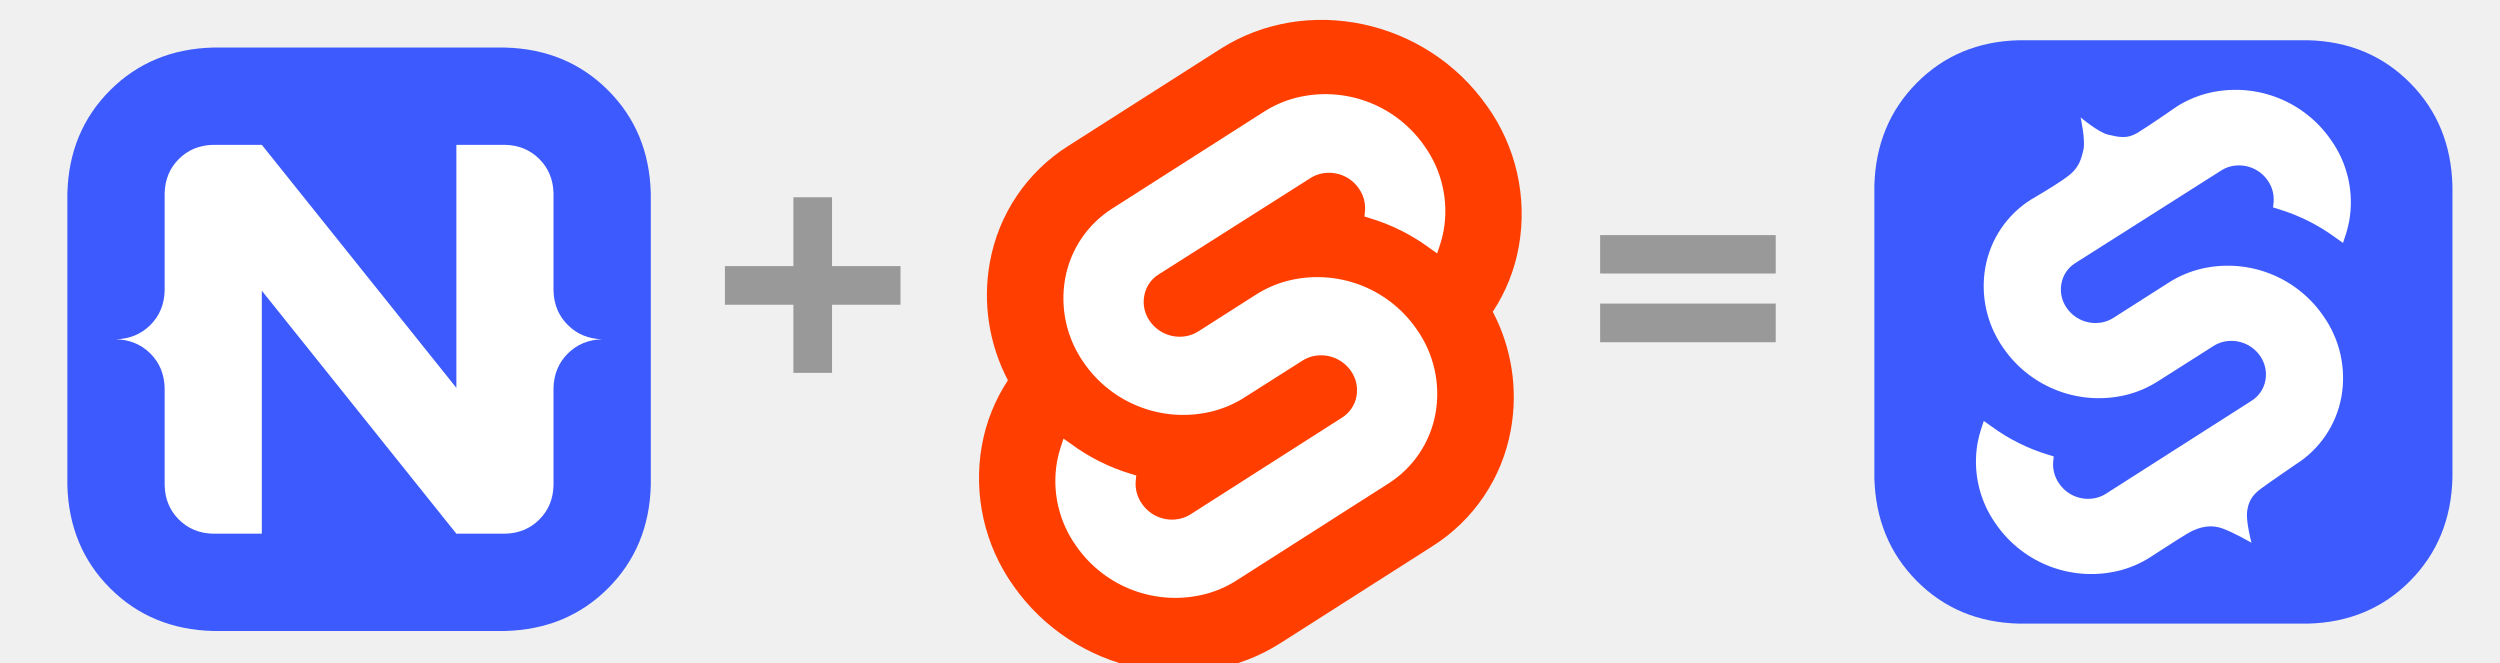
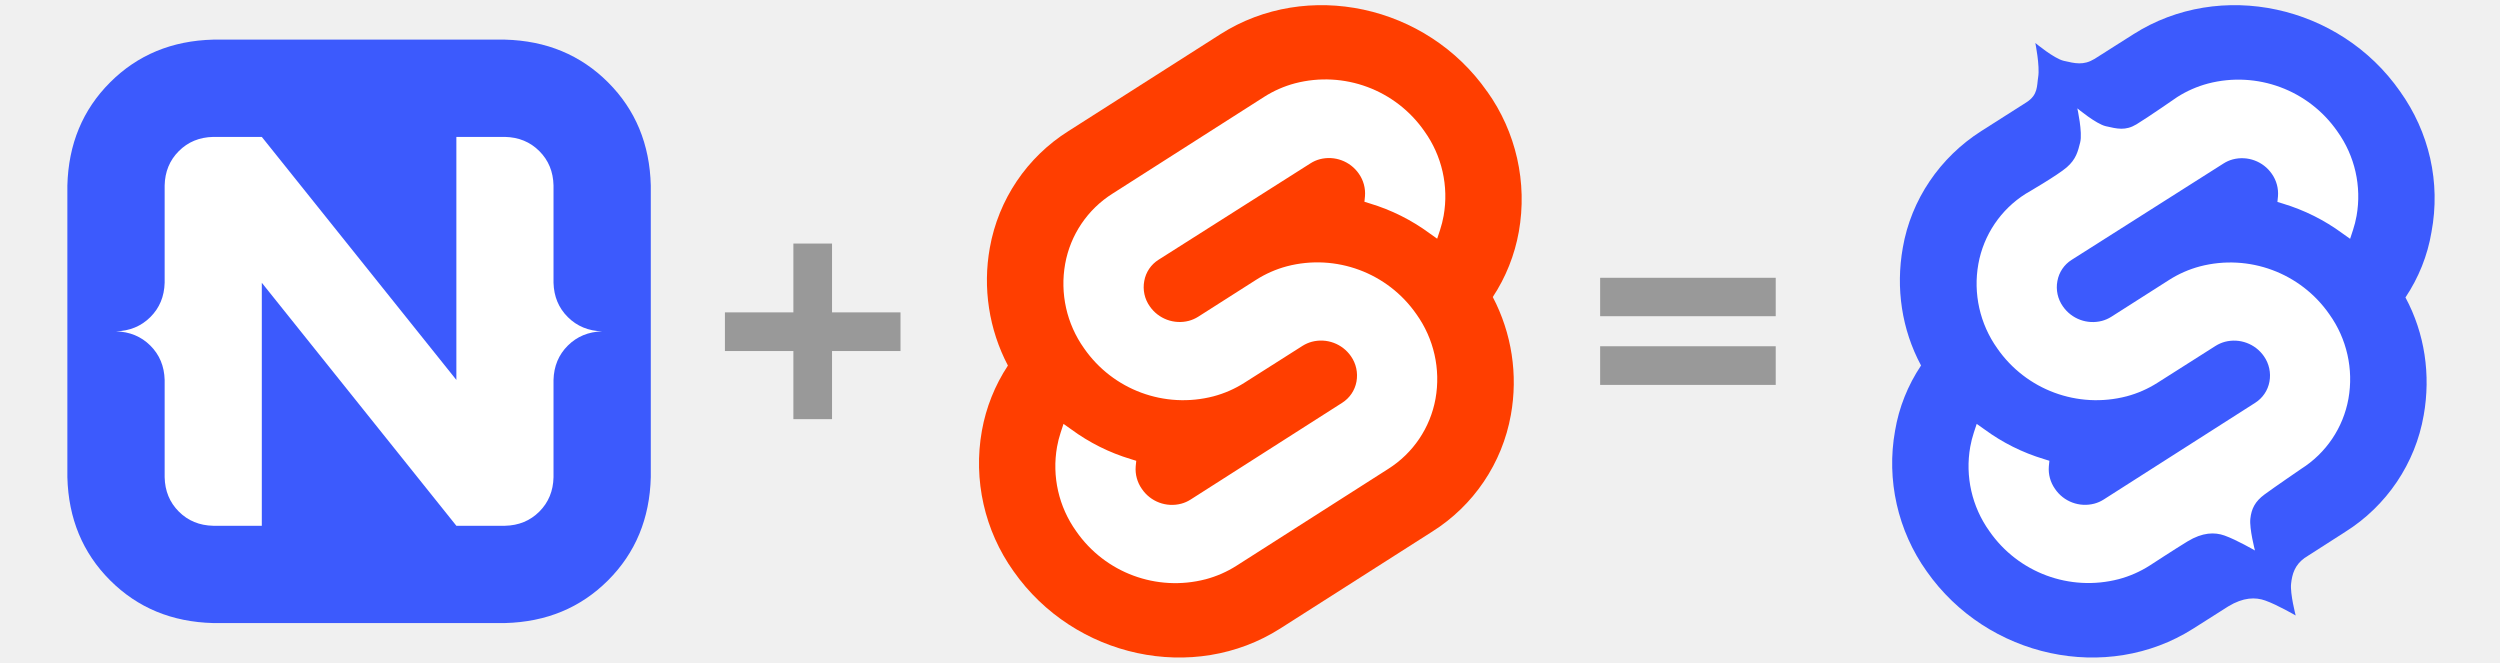
<svg xmlns="http://www.w3.org/2000/svg" viewBox="0 0 331.469 87.865" version="1.1" id="svg3688" width="331.469" height="87.865">
  <defs id="defs3692" />
  <g id="g3715" transform="translate(331.5802,-51.31328)">
    <g id="g4576">
-       <g id="g4640" transform="matrix(0.9418895,0,0,0.9418895,36.74399,6.261178)">
-         <path id="path2" d="m -51.782,59.511 c 3.827,3.862 5.814,8.701 5.959,14.515 v 41.062 c -0.145,5.813 -2.132,10.653 -5.959,14.515 -3.827,3.862 -8.623,5.868 -14.385,6.015 h -40.688 c -5.761,-0.148 -10.556,-2.153 -14.383,-6.015 -3.827,-3.862 -5.814,-8.702 -5.961,-14.515 V 74.026 c 0.146,-5.814 2.133,-10.653 5.961,-14.515 3.827,-3.862 8.622,-5.868 14.383,-6.015 h 40.688 c 5.761,0.148 10.557,2.153 14.385,6.015 z M -120.423,94.556 c 84.188,19.32 42.094,9.66 0,0 z" style="fill:#3c5afd;fill-opacity:1;stroke-width:0.319" />
-         <path style="fill:#ffffff;stroke-width:0.748" d="m -92.562,128.113 c -6.621,1.721 -13.612,-0.871 -17.511,-6.493 -2.368,-3.305 -3.303,-7.426 -2.596,-11.429 0.117,-0.651 0.28,-1.294 0.486,-1.922 l 0.389,-1.182 1.055,0.748 c 2.431,1.788 5.151,3.147 8.041,4.017 l 0.748,0.232 -0.075,0.748 c -0.089,1.083 0.204,2.163 0.83,3.052 1.169,1.736 3.31,2.54 5.333,2.005 0.445,-0.119 0.869,-0.306 1.257,-0.553 l 20.517,-13.097 c 1.018,-0.642 1.72,-1.681 1.937,-2.865 0.222,-1.201 -0.048,-2.44 -0.748,-3.441 -1.176,-1.696 -3.284,-2.478 -5.281,-1.96 -0.447,0.121 -0.873,0.307 -1.264,0.554 l -7.869,4.997 c -1.289,0.822 -2.697,1.44 -4.174,1.833 -6.625,1.726 -13.624,-0.867 -17.525,-6.493 -2.355,-3.311 -3.277,-7.431 -2.558,-11.429 0.707,-3.925 3.03,-7.372 6.403,-9.5 0,0 4.326,-2.5 5.58,-3.595 1.254,-1.094 1.501,-2.147 1.807,-3.367 0.337,-1.348 -0.385,-4.608 -0.385,-4.608 0,0 2.536,2.118 3.855,2.418 1.526,0.346 2.652,0.65 4.153,-0.255 1.5,-0.904 5.516,-3.691 5.516,-3.691 1.289,-0.822 2.697,-1.44 4.174,-1.833 6.623,-1.725 13.619,0.868 17.518,6.493 2.368,3.305 3.303,7.426 2.596,11.429 -0.117,0.651 -0.28,1.294 -0.486,1.922 l -0.389,1.182 -1.055,-0.748 c -2.431,-1.788 -5.151,-3.147 -8.041,-4.017 l -0.748,-0.232 0.075,-0.748 c 0.089,-1.083 -0.204,-2.163 -0.83,-3.052 -1.174,-1.697 -3.284,-2.48 -5.281,-1.96 -0.445,0.119 -0.869,0.306 -1.257,0.554 l -20.57,13.052 c -1.018,0.641 -1.719,1.681 -1.93,2.865 -0.23,1.201 0.04,2.444 0.748,3.441 1.176,1.696 3.284,2.478 5.281,1.96 0.447,-0.121 0.873,-0.307 1.264,-0.554 l 7.839,-4.997 c 1.289,-0.822 2.697,-1.44 4.174,-1.833 6.625,-1.726 13.624,0.867 17.525,6.493 2.363,3.308 3.293,7.428 2.581,11.429 -0.707,3.925 -3.03,7.372 -6.403,9.5 0,0 -3.642,2.492 -4.95,3.456 -1.308,0.963 -1.787,1.954 -1.932,3.304 -0.145,1.35 0.624,4.293 0.624,4.293 0,0 -2.468,-1.439 -4.121,-2.027 -1.331,-0.473 -2.966,-0.449 -5.015,0.797 -1.632,0.992 -5.131,3.274 -5.131,3.274 -1.289,0.822 -2.697,1.44 -4.174,1.833" id="path3711" />
+       <g id="g47" transform="translate(0,-1.050761)">
+         <rect y="66.669" x="-314.241" height="57.797" width="60.424" id="rect5209" style="opacity:1;vector-effect:none;fill:#ffffff;fill-opacity:1;stroke:#ffffff;stroke-width:3.78;stroke-linecap:butt;stroke-linejoin:miter;stroke-miterlimit:4;stroke-dasharray:none;stroke-dashoffset:0;stroke-opacity:1" />
+         <g transform="matrix(0.302172,0,0,0.302172,-322.648,57.61836)" id="g4580">
+           <path style="fill:#3c5afd" id="path4578" d="m 237.248,18.752 c 12.04,12.04 18.291,27.123 18.747,45.247 V 192.001 c -0.457,18.12 -6.707,33.207 -18.747,45.247 C 225.208,249.289 210.121,255.539 191.997,256 H 63.999 C 45.874,255.539 30.792,249.289 18.752,237.248 6.711,225.208 0.461,210.121 0,192.001 V 63.999 C 0.461,45.874 6.711,30.792 18.752,18.752 30.792,6.711 45.874,0.461 63.999,0 H 191.997 c 18.125,0.461 33.211,6.711 45.252,18.752 z M 219.593,121.752 c -4.023,-4.002 -6.114,-9.024 -6.28,-15.065 V 63.999 c -0.128,-6.041 -2.202,-11.072 -6.221,-15.091 -4.019,-4.023 -9.054,-6.093 -15.095,-6.221 H 170.685 V 149.314 L 85.315,42.687 H 63.999 c -6.041,0.128 -11.072,2.197 -15.091,6.221 -4.023,4.019 -6.093,9.049 -6.221,15.091 v 42.687 c -0.166,6.042 -2.257,11.063 -6.28,15.065 -4.019,3.998 -9.049,6.08 -15.091,6.246 6.042,0.171 11.072,2.253 15.091,6.251 4.023,4.002 6.114,9.024 6.28,15.065 v 42.687 c 0.128,6.037 2.197,11.072 6.221,15.091 4.019,4.019 9.049,6.093 15.091,6.221 H 85.315 V 106.686 l 85.37,106.626 h 21.312 c 6.042,-0.128 11.076,-2.202 15.095,-6.221 4.019,-4.019 6.093,-9.054 6.221,-15.091 v -42.687 c 0.166,-6.042 2.257,-11.063 6.28,-15.065 4.019,-3.998 9.049,-6.08 15.091,-6.251 -6.042,-0.166 -11.072,-2.248 -15.091,-6.246 z" />
+         </g>
      </g>
-       <rect style="opacity:1;vector-effect:none;fill:#ffffff;fill-opacity:1;stroke:#ffffff;stroke-width:3.78;stroke-linecap:butt;stroke-linejoin:miter;stroke-miterlimit:4;stroke-dasharray:none;stroke-dashoffset:0;stroke-opacity:1" id="rect5209" width="60.424" height="57.797" x="-314.241" y="66.669" />
-       <g id="g4580" transform="matrix(0.302172,0,0,0.302172,-322.648,57.61836)">
-         <path d="m 237.248,18.752 c 12.04,12.04 18.291,27.123 18.747,45.247 V 192.001 c -0.457,18.12 -6.707,33.207 -18.747,45.247 C 225.208,249.289 210.121,255.539 191.997,256 H 63.999 C 45.874,255.539 30.792,249.289 18.752,237.248 6.711,225.208 0.461,210.121 0,192.001 V 63.999 C 0.461,45.874 6.711,30.792 18.752,18.752 30.792,6.711 45.874,0.461 63.999,0 H 191.997 c 18.125,0.461 33.211,6.711 45.252,18.752 z M 219.593,121.752 c -4.023,-4.002 -6.114,-9.024 -6.28,-15.065 V 63.999 c -0.128,-6.041 -2.202,-11.072 -6.221,-15.091 -4.019,-4.023 -9.054,-6.093 -15.095,-6.221 H 170.685 V 149.314 L 85.315,42.687 H 63.999 c -6.041,0.128 -11.072,2.197 -15.091,6.221 -4.023,4.019 -6.093,9.049 -6.221,15.091 v 42.687 c -0.166,6.042 -2.257,11.063 -6.28,15.065 -4.019,3.998 -9.049,6.08 -15.091,6.246 6.042,0.171 11.072,2.253 15.091,6.251 4.023,4.002 6.114,9.024 6.28,15.065 v 42.687 c 0.128,6.037 2.197,11.072 6.221,15.091 4.019,4.019 9.049,6.093 15.091,6.221 H 85.315 V 106.686 l 85.37,106.626 h 21.312 c 6.042,-0.128 11.076,-2.202 15.095,-6.221 4.019,-4.019 6.093,-9.054 6.221,-15.091 v -42.687 c 0.166,-6.042 2.257,-11.063 6.28,-15.065 4.019,-3.998 9.049,-6.08 15.091,-6.251 -6.042,-0.166 -11.072,-2.248 -15.091,-6.246 z" id="path4578" style="fill:#3c5afd" />
+       <g id="g42" transform="translate(0,-1.95256)">
+         <path id="path4608" d="m -134.411,65.391 c -8.025,-11.492 -23.885,-14.9 -35.354,-7.593 l -20.14,12.84 a 23.057,23.057 0 0 0 -10.436,15.471 24.346,24.346 0 0 0 2.397,15.625 23.101,23.101 0 0 0 -3.452,8.648 24.632,24.632 0 0 0 4.199,18.623 c 8.062,11.492 23.892,14.9 35.362,7.593 l 20.14,-12.84 a 23.071,23.071 0 0 0 10.436,-15.471 24.346,24.346 0 0 0 -2.397,-15.64 23.101,23.101 0 0 0 3.452,-8.648 24.603,24.603 0 0 0 -4.207,-18.623" style="fill:#ff3e00;stroke-width:0.733" />
+         <path id="path4610" d="m -171.729,130.068 a 15.984,15.984 0 0 1 -17.157,-6.361 14.804,14.804 0 0 1 -2.543,-11.199 13.925,13.925 0 0 1 0.476,-1.884 l 0.381,-1.158 1.033,0.733 a 25.886,25.886 0 0 0 7.879,3.936 l 0.733,0.227 -0.073,0.733 a 4.544,4.544 0 0 0 0.814,2.99 4.815,4.815 0 0 0 5.225,1.964 4.397,4.397 0 0 0 1.231,-0.542 l 20.103,-12.833 a 4.221,4.221 0 0 0 1.898,-2.807 4.463,4.463 0 0 0 -0.733,-3.371 4.822,4.822 0 0 0 -5.174,-1.92 4.551,4.551 0 0 0 -1.239,0.542 l -7.71,4.896 a 14.57,14.57 0 0 1 -4.09,1.796 15.992,15.992 0 0 1 -17.172,-6.361 14.804,14.804 0 0 1 -2.506,-11.199 13.925,13.925 0 0 1 6.274,-9.308 l 20.11,-12.833 a 14.57,14.57 0 0 1 4.09,-1.796 15.984,15.984 0 0 1 17.164,6.361 14.804,14.804 0 0 1 2.543,11.199 13.925,13.925 0 0 1 -0.476,1.884 l -0.381,1.158 -1.033,-0.733 a 25.886,25.886 0 0 0 -7.879,-3.936 l -0.733,-0.227 0.073,-0.733 a 4.544,4.544 0 0 0 -0.814,-2.99 4.815,4.815 0 0 0 -5.174,-1.92 4.397,4.397 0 0 0 -1.231,0.542 l -20.154,12.789 a 4.185,4.185 0 0 0 -1.891,2.807 4.397,4.397 0 0 0 0.733,3.371 4.822,4.822 0 0 0 5.174,1.92 4.551,4.551 0 0 0 1.239,-0.542 l 7.681,-4.896 a 14.57,14.57 0 0 1 4.09,-1.796 15.992,15.992 0 0 1 17.172,6.361 14.804,14.804 0 0 1 2.528,11.199 13.925,13.925 0 0 1 -6.274,9.308 l -20.11,12.833 a 14.57,14.57 0 0 1 -4.09,1.796" style="fill:#ffffff;stroke-width:0.733" />
      </g>
-       <path style="fill:#ff3e00;stroke-width:0.733" d="m -134.411,65.391 c -8.025,-11.492 -23.885,-14.9 -35.354,-7.593 l -20.14,12.84 a 23.057,23.057 0 0 0 -10.436,15.471 24.346,24.346 0 0 0 2.397,15.625 23.101,23.101 0 0 0 -3.452,8.648 24.632,24.632 0 0 0 4.199,18.623 c 8.062,11.492 23.892,14.9 35.362,7.593 l 20.14,-12.84 a 23.071,23.071 0 0 0 10.436,-15.471 24.346,24.346 0 0 0 -2.397,-15.64 23.101,23.101 0 0 0 3.452,-8.648 24.603,24.603 0 0 0 -4.207,-18.623" id="path4608" />
-       <path style="fill:#ffffff;stroke-width:0.733" d="m -171.729,130.068 a 15.984,15.984 0 0 1 -17.157,-6.361 14.804,14.804 0 0 1 -2.543,-11.199 13.925,13.925 0 0 1 0.476,-1.884 l 0.381,-1.158 1.033,0.733 a 25.886,25.886 0 0 0 7.879,3.936 l 0.733,0.227 -0.073,0.733 a 4.544,4.544 0 0 0 0.814,2.99 4.815,4.815 0 0 0 5.225,1.964 4.397,4.397 0 0 0 1.231,-0.542 l 20.103,-12.833 a 4.221,4.221 0 0 0 1.898,-2.807 4.463,4.463 0 0 0 -0.733,-3.371 4.822,4.822 0 0 0 -5.174,-1.92 4.551,4.551 0 0 0 -1.239,0.542 l -7.71,4.896 a 14.57,14.57 0 0 1 -4.09,1.796 15.992,15.992 0 0 1 -17.172,-6.361 14.804,14.804 0 0 1 -2.506,-11.199 13.925,13.925 0 0 1 6.274,-9.308 l 20.11,-12.833 a 14.57,14.57 0 0 1 4.09,-1.796 15.984,15.984 0 0 1 17.164,6.361 14.804,14.804 0 0 1 2.543,11.199 13.925,13.925 0 0 1 -0.476,1.884 l -0.381,1.158 -1.033,-0.733 a 25.886,25.886 0 0 0 -7.879,-3.936 l -0.733,-0.227 0.073,-0.733 a 4.544,4.544 0 0 0 -0.814,-2.99 4.815,4.815 0 0 0 -5.174,-1.92 4.397,4.397 0 0 0 -1.231,0.542 l -20.154,12.789 a 4.185,4.185 0 0 0 -1.891,2.807 4.397,4.397 0 0 0 0.733,3.371 4.822,4.822 0 0 0 5.174,1.92 4.551,4.551 0 0 0 1.239,-0.542 l 7.681,-4.896 a 14.57,14.57 0 0 1 4.09,-1.796 15.992,15.992 0 0 1 17.172,6.361 14.804,14.804 0 0 1 2.528,11.199 13.925,13.925 0 0 1 -6.274,9.308 l -20.11,12.833 a 14.57,14.57 0 0 1 -4.09,1.796" id="path4610" />
-       <text xml:space="preserve" style="font-style:normal;font-variant:normal;font-weight:bold;font-stretch:normal;font-size:48px;line-height:24.983px;font-family:'Sitka Display';-inkscape-font-specification:'Sitka Display Bold';letter-spacing:0px;word-spacing:0px;fill:#999999;fill-opacity:1;stroke:none" x="-237.529" y="106.076" id="text4644">
-         <tspan id="tspan4642" x="-237.529" y="106.076">+</tspan>
+       <text xml:space="preserve" style="font-style:normal;font-variant:normal;font-weight:bold;font-stretch:normal;font-size:48px;line-height:24.983px;font-family:'Sitka Display';-inkscape-font-specification:'Sitka Display Bold';letter-spacing:0px;word-spacing:0px;fill:#999999;fill-opacity:1;stroke:none" x="-237.529" y="112.214" id="text4644">
+         <tspan id="tspan4642" x="-237.529" y="112.214">+</tspan>
      </text>
-       <text xml:space="preserve" style="font-style:normal;font-variant:normal;font-weight:bold;font-stretch:normal;font-size:48px;line-height:24.983px;font-family:'Sitka Display';-inkscape-font-specification:'Sitka Display, Bold';font-variant-ligatures:normal;font-variant-caps:normal;font-variant-numeric:normal;font-feature-settings:normal;text-align:start;letter-spacing:0px;word-spacing:0px;writing-mode:lr-tb;text-anchor:start;fill:#999999;fill-opacity:1;stroke:none" x="-121.483" y="106.485" id="text4644-5">
-         <tspan id="tspan4664" x="-121.483" y="106.485">=</tspan>
+       <text xml:space="preserve" style="font-style:normal;font-variant:normal;font-weight:bold;font-stretch:normal;font-size:48px;line-height:24.983px;font-family:'Sitka Display';-inkscape-font-specification:'Sitka Display, Bold';font-variant-ligatures:normal;font-variant-caps:normal;font-variant-numeric:normal;font-feature-settings:normal;text-align:start;letter-spacing:0px;word-spacing:0px;writing-mode:lr-tb;text-anchor:start;fill:#999999;fill-opacity:1;stroke:none" x="-121.483" y="112.142" id="text4644-5">
+         <tspan id="tspan4664" x="-121.483" y="112.142">=</tspan>
      </text>
+       <g id="g1870" transform="matrix(0.7725982,0,0,0.7725982,-33.62812,-55.09831)">
+         <path id="path877" d="m -36.36,145.107 c 0,0 0.798,3.955 0.489,5.841 -0.25,1.524 0.005,3.058 -2.024,4.349 l -7.734,4.921 c -7.086,4.509 -12.051,11.767 -13.475,20.023 -1.234,6.928 -0.19,14.044 3.131,20.213 -2.278,3.416 -3.795,7.213 -4.46,11.198 -1.518,8.446 0.475,17.176 5.409,24.104 10.439,14.899 30.935,19.264 45.739,9.869 l 6.027,-3.825 c 2.597,-1.579 4.669,-1.61 6.355,-1.01 2.094,0.745 5.222,2.569 5.222,2.569 0,0 -0.974,-3.73 -0.79,-5.441 0.184,-1.711 0.642,-3.202 2.299,-4.423 l 6.984,-4.478 c 7.117,-4.46 12.054,-11.767 13.477,-20.023 1.234,-6.927 0.189,-14.046 -3.132,-20.214 2.278,-3.416 3.796,-7.211 4.461,-11.197 1.613,-8.541 -0.381,-17.177 -5.411,-24.199 -10.344,-14.804 -30.842,-19.264 -45.74,-9.774 l -6.678,4.238 c -1.901,1.146 -3.329,0.763 -5.263,0.324 -1.671,-0.379 -4.887,-3.065 -4.887,-3.065 z" style="fill:#3c5afd;fill-opacity:1;stroke:none;stroke-width:0.237;stroke-opacity:1" />
+         <path style="fill:#ffffff;fill-opacity:1;stroke:none;stroke-width:0.237;stroke-miterlimit:4;stroke-dasharray:none;stroke-opacity:1" d="m -22.051,237.121 c -8.391,2.181 -17.251,-1.104 -22.191,-8.228 -3.001,-4.189 -4.186,-9.41 -3.289,-14.485 0.148,-0.825 0.354,-1.64 0.616,-2.436 l 0.493,-1.498 1.337,0.948 c 3.081,2.266 6.528,3.988 10.19,5.09 l 0.948,0.294 -0.095,0.948 c -0.113,1.373 0.259,2.742 1.052,3.868 1.482,2.2 4.195,3.219 6.759,2.54 0.564,-0.151 1.101,-0.387 1.593,-0.701 L 1.363,206.863 c 1.29,-0.814 2.18,-2.131 2.455,-3.631 0.281,-1.522 -0.06,-3.093 -0.948,-4.361 -1.49,-2.149 -4.162,-3.14 -6.692,-2.484 -0.566,0.153 -1.106,0.389 -1.602,0.701 l -9.972,6.332 c -1.633,1.041 -3.417,1.825 -5.29,2.322 -8.396,2.187 -17.266,-1.098 -22.21,-8.228 -2.984,-4.196 -4.153,-9.417 -3.242,-14.485 0.896,-4.974 3.84,-9.342 8.114,-12.039 0,0 5.482,-3.169 7.071,-4.556 1.589,-1.387 1.903,-2.721 2.29,-4.267 0.428,-1.708 -0.488,-5.84 -0.488,-5.84 0,0 3.215,2.684 4.886,3.064 1.933,0.439 3.361,0.823 5.263,-0.323 1.901,-1.146 6.99,-4.678 6.99,-4.678 1.633,-1.041 3.417,-1.825 5.29,-2.322 8.394,-2.186 17.259,1.1 22.201,8.228 3.001,4.189 4.186,9.411 3.289,14.485 -0.148,0.825 -0.354,1.639 -0.616,2.436 l -0.493,1.498 -1.337,-0.948 c -3.081,-2.266 -6.528,-3.988 -10.19,-5.09 l -0.948,-0.294 0.095,-0.948 c 0.113,-1.373 -0.259,-2.742 -1.052,-3.868 -1.488,-2.151 -4.161,-3.143 -6.693,-2.484 -0.564,0.151 -1.101,0.387 -1.593,0.701 l -26.069,16.542 c -1.29,0.812 -2.178,2.13 -2.446,3.631 -0.291,1.522 0.051,3.097 0.948,4.361 1.49,2.149 4.162,3.14 6.693,2.484 0.566,-0.153 1.106,-0.389 1.602,-0.701 l 9.934,-6.332 c 1.633,-1.041 3.417,-1.825 5.29,-2.322 8.396,-2.187 17.265,1.099 22.21,8.228 2.994,4.192 4.173,9.413 3.27,14.485 -0.896,4.974 -3.84,9.342 -8.114,12.039 0,0 -4.616,3.158 -6.273,4.379 -1.657,1.221 -2.265,2.477 -2.449,4.187 -0.184,1.711 0.791,5.44 0.791,5.44 0,0 -3.128,-1.824 -5.222,-2.568 -1.686,-0.6 -3.759,-0.568 -6.355,1.01 -2.068,1.257 -6.503,4.15 -6.503,4.15 -1.633,1.041 -3.417,1.825 -5.29,2.322" id="path3711-7" />
+       </g>
    </g>
  </g>
</svg>
